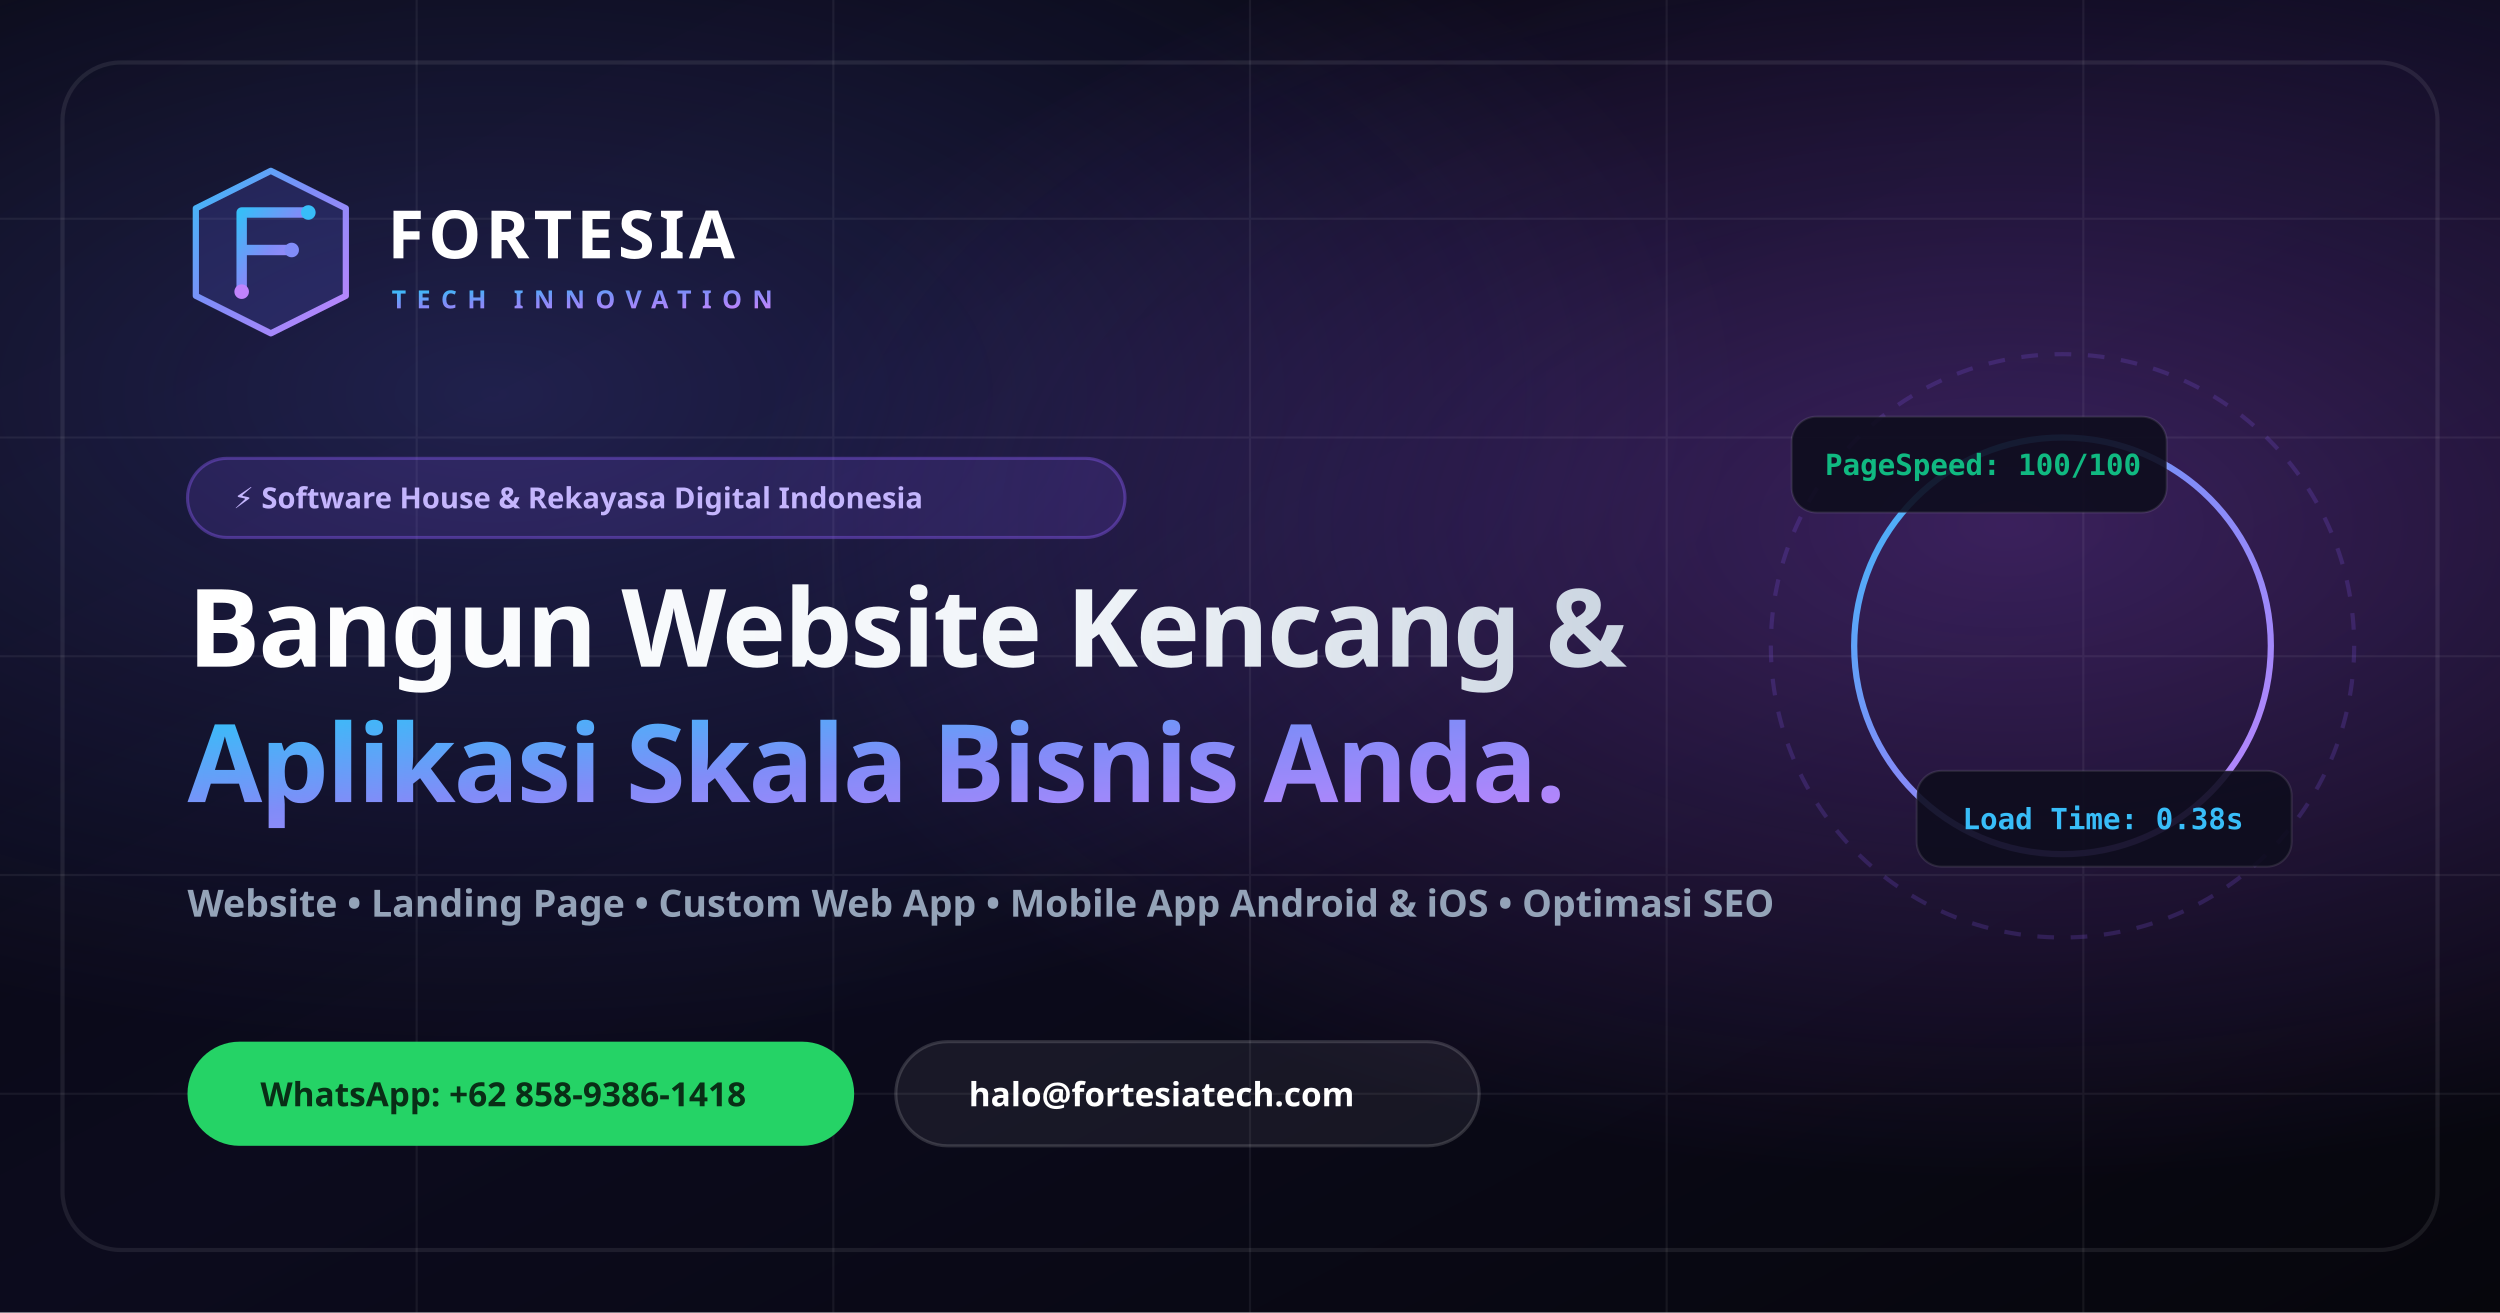
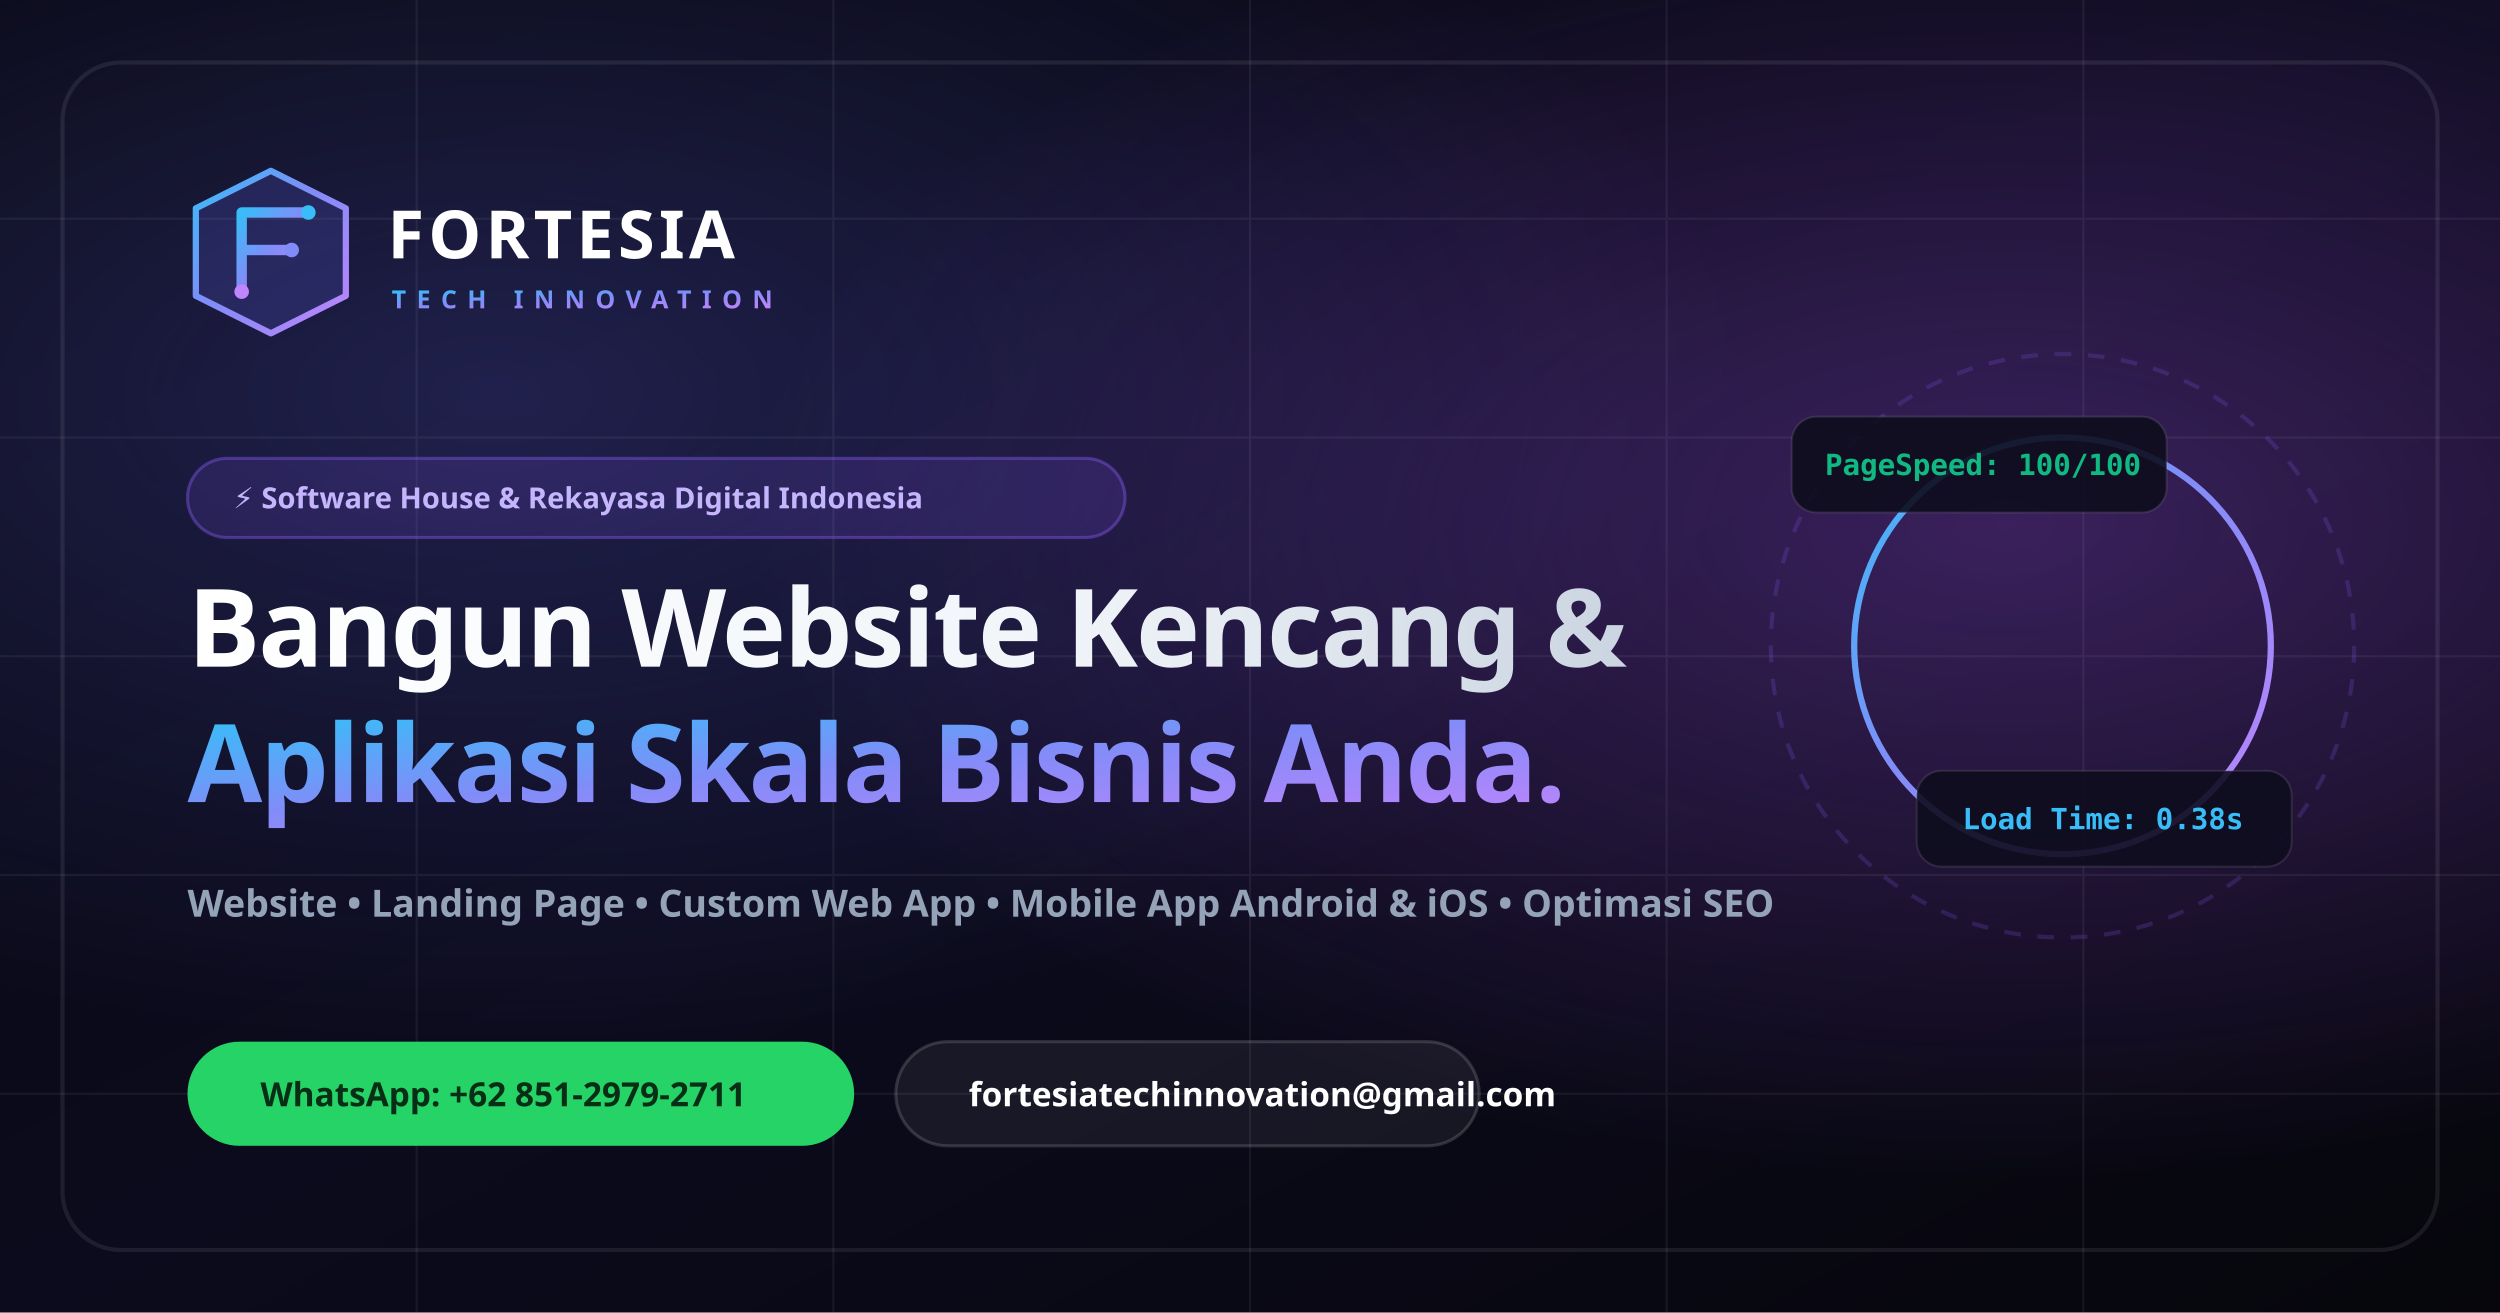
<svg xmlns="http://www.w3.org/2000/svg" viewBox="0 0 1200 630" width="1200" height="630" fill="none">
  <defs>
    <linearGradient id="bgGrad" x1="0%" y1="0%" x2="100%" y2="100%">
      <stop offset="0%" stop-color="#07070e" />
      <stop offset="50%" stop-color="#0c0b1d" />
      <stop offset="100%" stop-color="#06060c" />
    </linearGradient>
    <radialGradient id="meshGlowLeft" cx="20%" cy="30%" r="50%">
      <stop offset="0%" stop-color="#6366f1" stop-opacity="0.25" />
      <stop offset="100%" stop-color="#6366f1" stop-opacity="0" />
    </radialGradient>
    <radialGradient id="meshGlowRight" cx="80%" cy="40%" r="50%">
      <stop offset="0%" stop-color="#a855f7" stop-opacity="0.3" />
      <stop offset="100%" stop-color="#a855f7" stop-opacity="0" />
    </radialGradient>
    <linearGradient id="brandGrad" x1="0%" y1="0%" x2="100%" y2="100%">
      <stop offset="0%" stop-color="#38bdf8" />
      <stop offset="45%" stop-color="#818cf8" />
      <stop offset="100%" stop-color="#c084fc" />
    </linearGradient>
    <linearGradient id="textGrad" x1="0%" y1="0%" x2="100%" y2="0%">
      <stop offset="0%" stop-color="#ffffff" />
      <stop offset="60%" stop-color="#f1f5f9" />
      <stop offset="100%" stop-color="#cbd5e1" />
    </linearGradient>
    <filter id="glow">
      <feGaussianBlur stdDeviation="15" result="coloredBlur" />
      <feMerge>
        <feMergeNode in="coloredBlur" />
        <feMergeNode in="SourceGraphic" />
      </feMerge>
    </filter>
  </defs>
  <rect width="1200" height="630" fill="url(#bgGrad)" />
  <rect width="1200" height="630" fill="url(#meshGlowLeft)" />
  <rect width="1200" height="630" fill="url(#meshGlowRight)" />
  <g opacity="0.06" stroke="#ffffff" stroke-width="1">
    <line x1="0" y1="105" x2="1200" y2="105" />
    <line x1="0" y1="210" x2="1200" y2="210" />
    <line x1="0" y1="315" x2="1200" y2="315" />
    <line x1="0" y1="420" x2="1200" y2="420" />
    <line x1="0" y1="525" x2="1200" y2="525" />
    <line x1="200" y1="0" x2="200" y2="630" />
    <line x1="400" y1="0" x2="400" y2="630" />
    <line x1="600" y1="0" x2="600" y2="630" />
    <line x1="800" y1="0" x2="800" y2="630" />
    <line x1="1000" y1="0" x2="1000" y2="630" />
  </g>
  <rect x="30" y="30" width="1140" height="570" rx="28" fill="none" stroke="rgba(255,255,255,0.08)" stroke-width="2" />
  <g transform="translate(90, 80)">
    <polygon points="40,2 76,20 76,62 40,80 4,62 4,20" fill="rgba(99,102,241,0.2)" stroke="url(#brandGrad)" stroke-width="3" stroke-linejoin="round" />
    <path d="M26 22 H58 M26 22 V60 M26 40 H50" stroke="url(#brandGrad)" stroke-width="5" stroke-linecap="round" stroke-linejoin="round" />
    <circle cx="58" cy="22" r="3.5" fill="#38bdf8" />
    <circle cx="50" cy="40" r="3.5" fill="#818cf8" />
    <circle cx="26" cy="60" r="3.5" fill="#c084fc" />
    <text x="96" y="44" font-family="'Plus Jakarta Sans', system-ui, sans-serif" font-size="32" font-weight="900" letter-spacing="2" fill="#ffffff">
      FORTESIA
    </text>
    <text x="98" y="68" font-family="'Plus Jakarta Sans', system-ui, sans-serif" font-size="12" font-weight="800" letter-spacing="5" fill="url(#brandGrad)">
      TECH INNOVATION
    </text>
  </g>
  <g transform="translate(90, 220)">
    <rect width="450" height="38" rx="19" fill="rgba(139,92,246,0.15)" stroke="rgba(139,92,246,0.4)" stroke-width="1.5" />
    <text x="22" y="24" font-family="'Plus Jakarta Sans', system-ui, sans-serif" font-size="14" font-weight="700" fill="#c4b5fd">
      ⚡ Software House &amp; Rekayasa Digital Indonesia
    </text>
  </g>
  <text x="90" y="320" font-family="'Plus Jakarta Sans', system-ui, sans-serif" font-size="52" font-weight="900" letter-spacing="-1" fill="url(#textGrad)">
    Bangun Website Kencang &amp;
  </text>
  <text x="90" y="385" font-family="'Plus Jakarta Sans', system-ui, sans-serif" font-size="52" font-weight="900" letter-spacing="-1" fill="url(#brandGrad)">
    Aplikasi Skala Bisnis Anda.
  </text>
  <g transform="translate(90, 440)">
    <text x="0" y="0" font-family="'Plus Jakarta Sans', system-ui, sans-serif" font-size="18" font-weight="600" fill="#94a3b8">
      Website • Landing Page • Custom Web App • Mobile App Android &amp; iOS • Optimasi SEO
    </text>
  </g>
  <g transform="translate(90, 500)">
    <rect width="320" height="50" rx="25" fill="#25D366" />
    <text x="35" y="31" font-family="'Plus Jakarta Sans', system-ui, sans-serif" font-size="16" font-weight="800" fill="#092e16">
-       WhatsApp: +62 858-9386-1418
+       WhatsApp: +62 851-2979-2711
    </text>
    <rect x="340" width="280" height="50" rx="25" fill="rgba(255,255,255,0.06)" stroke="rgba(255,255,255,0.15)" stroke-width="1.5" />
    <text x="375" y="31" font-family="'Plus Jakarta Sans', system-ui, sans-serif" font-size="16" font-weight="700" fill="#ffffff">
-       halo@fortesiatech.com
+       fortesiatechinnovation@gmail.com
    </text>
  </g>
  <g transform="translate(840, 160)">
    <circle cx="150" cy="150" r="140" fill="none" stroke="rgba(139,92,246,0.2)" stroke-width="2" stroke-dasharray="8 8" />
    <circle cx="150" cy="150" r="100" fill="none" stroke="url(#brandGrad)" stroke-width="3" />
    <g transform="translate(20, 40)">
      <rect width="180" height="46" rx="12" fill="rgba(14,13,29,0.9)" stroke="rgba(255,255,255,0.1)" stroke-width="1" />
      <text x="16" y="28" font-family="monospace" font-size="14" font-weight="800" fill="#10b981">
        PageSpeed: 100/100
      </text>
    </g>
    <g transform="translate(80, 210)">
      <rect width="180" height="46" rx="12" fill="rgba(14,13,29,0.9)" stroke="rgba(255,255,255,0.1)" stroke-width="1" />
      <text x="22" y="28" font-family="monospace" font-size="14" font-weight="800" fill="#38bdf8">
        Load Time: 0.38s
      </text>
    </g>
  </g>
</svg>
